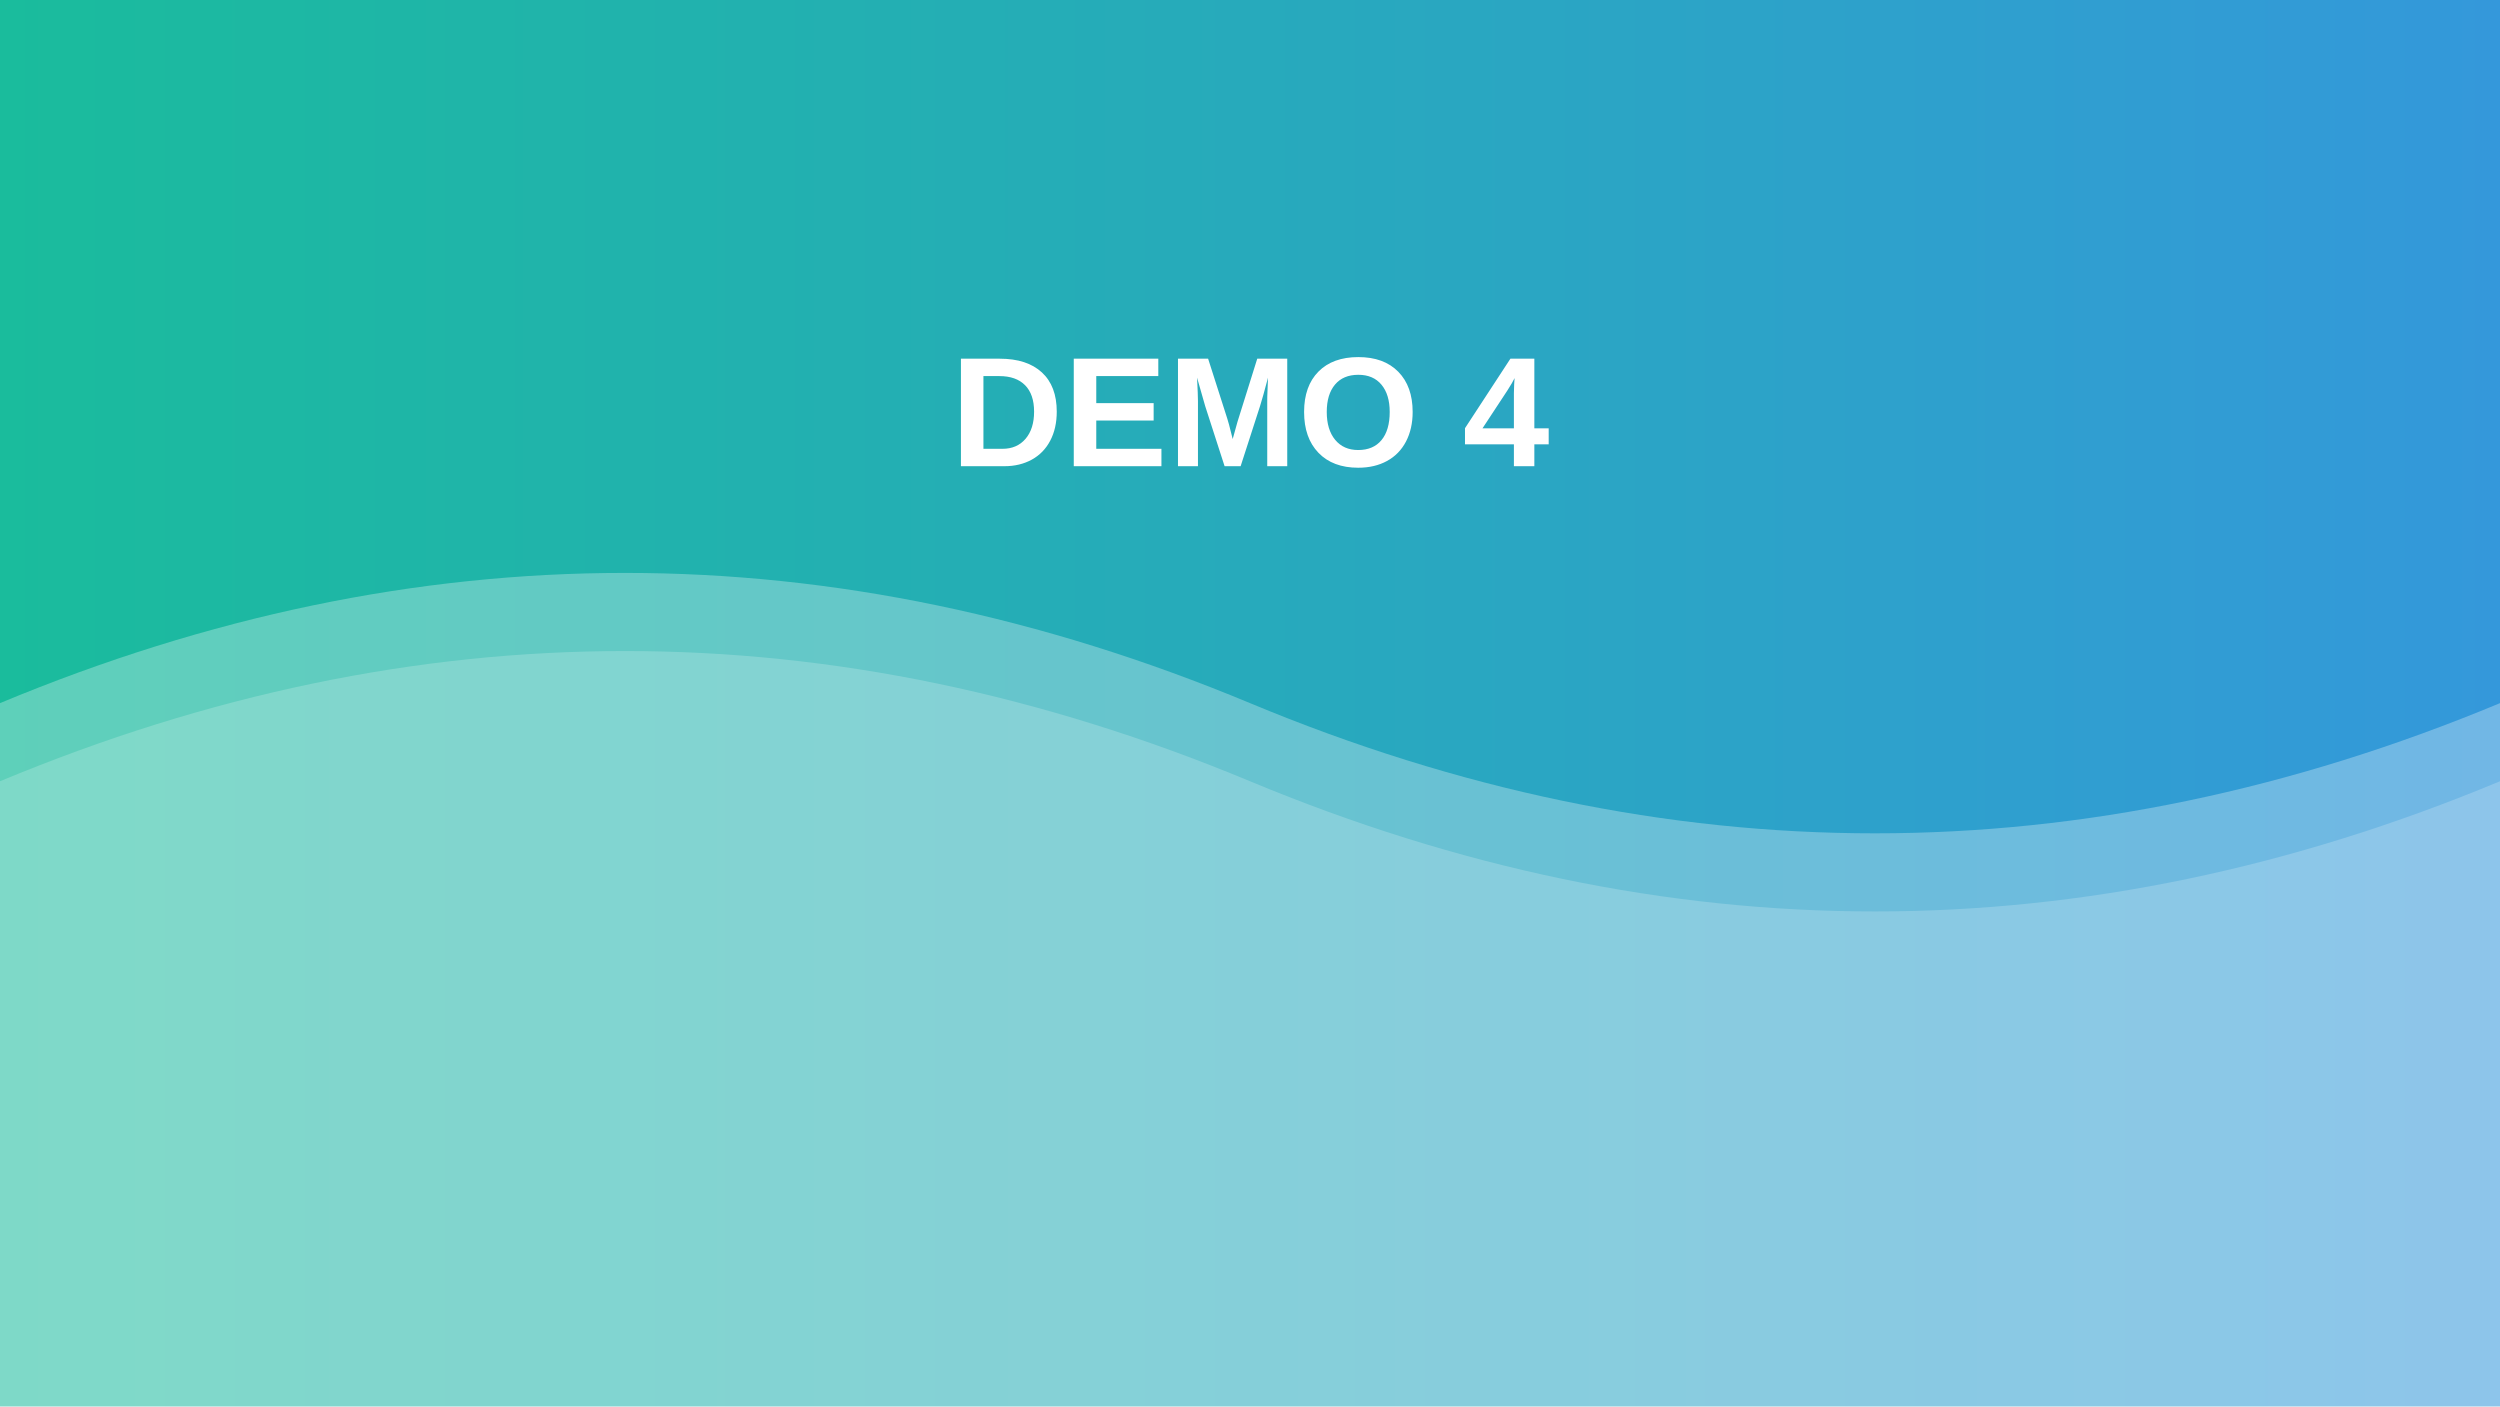
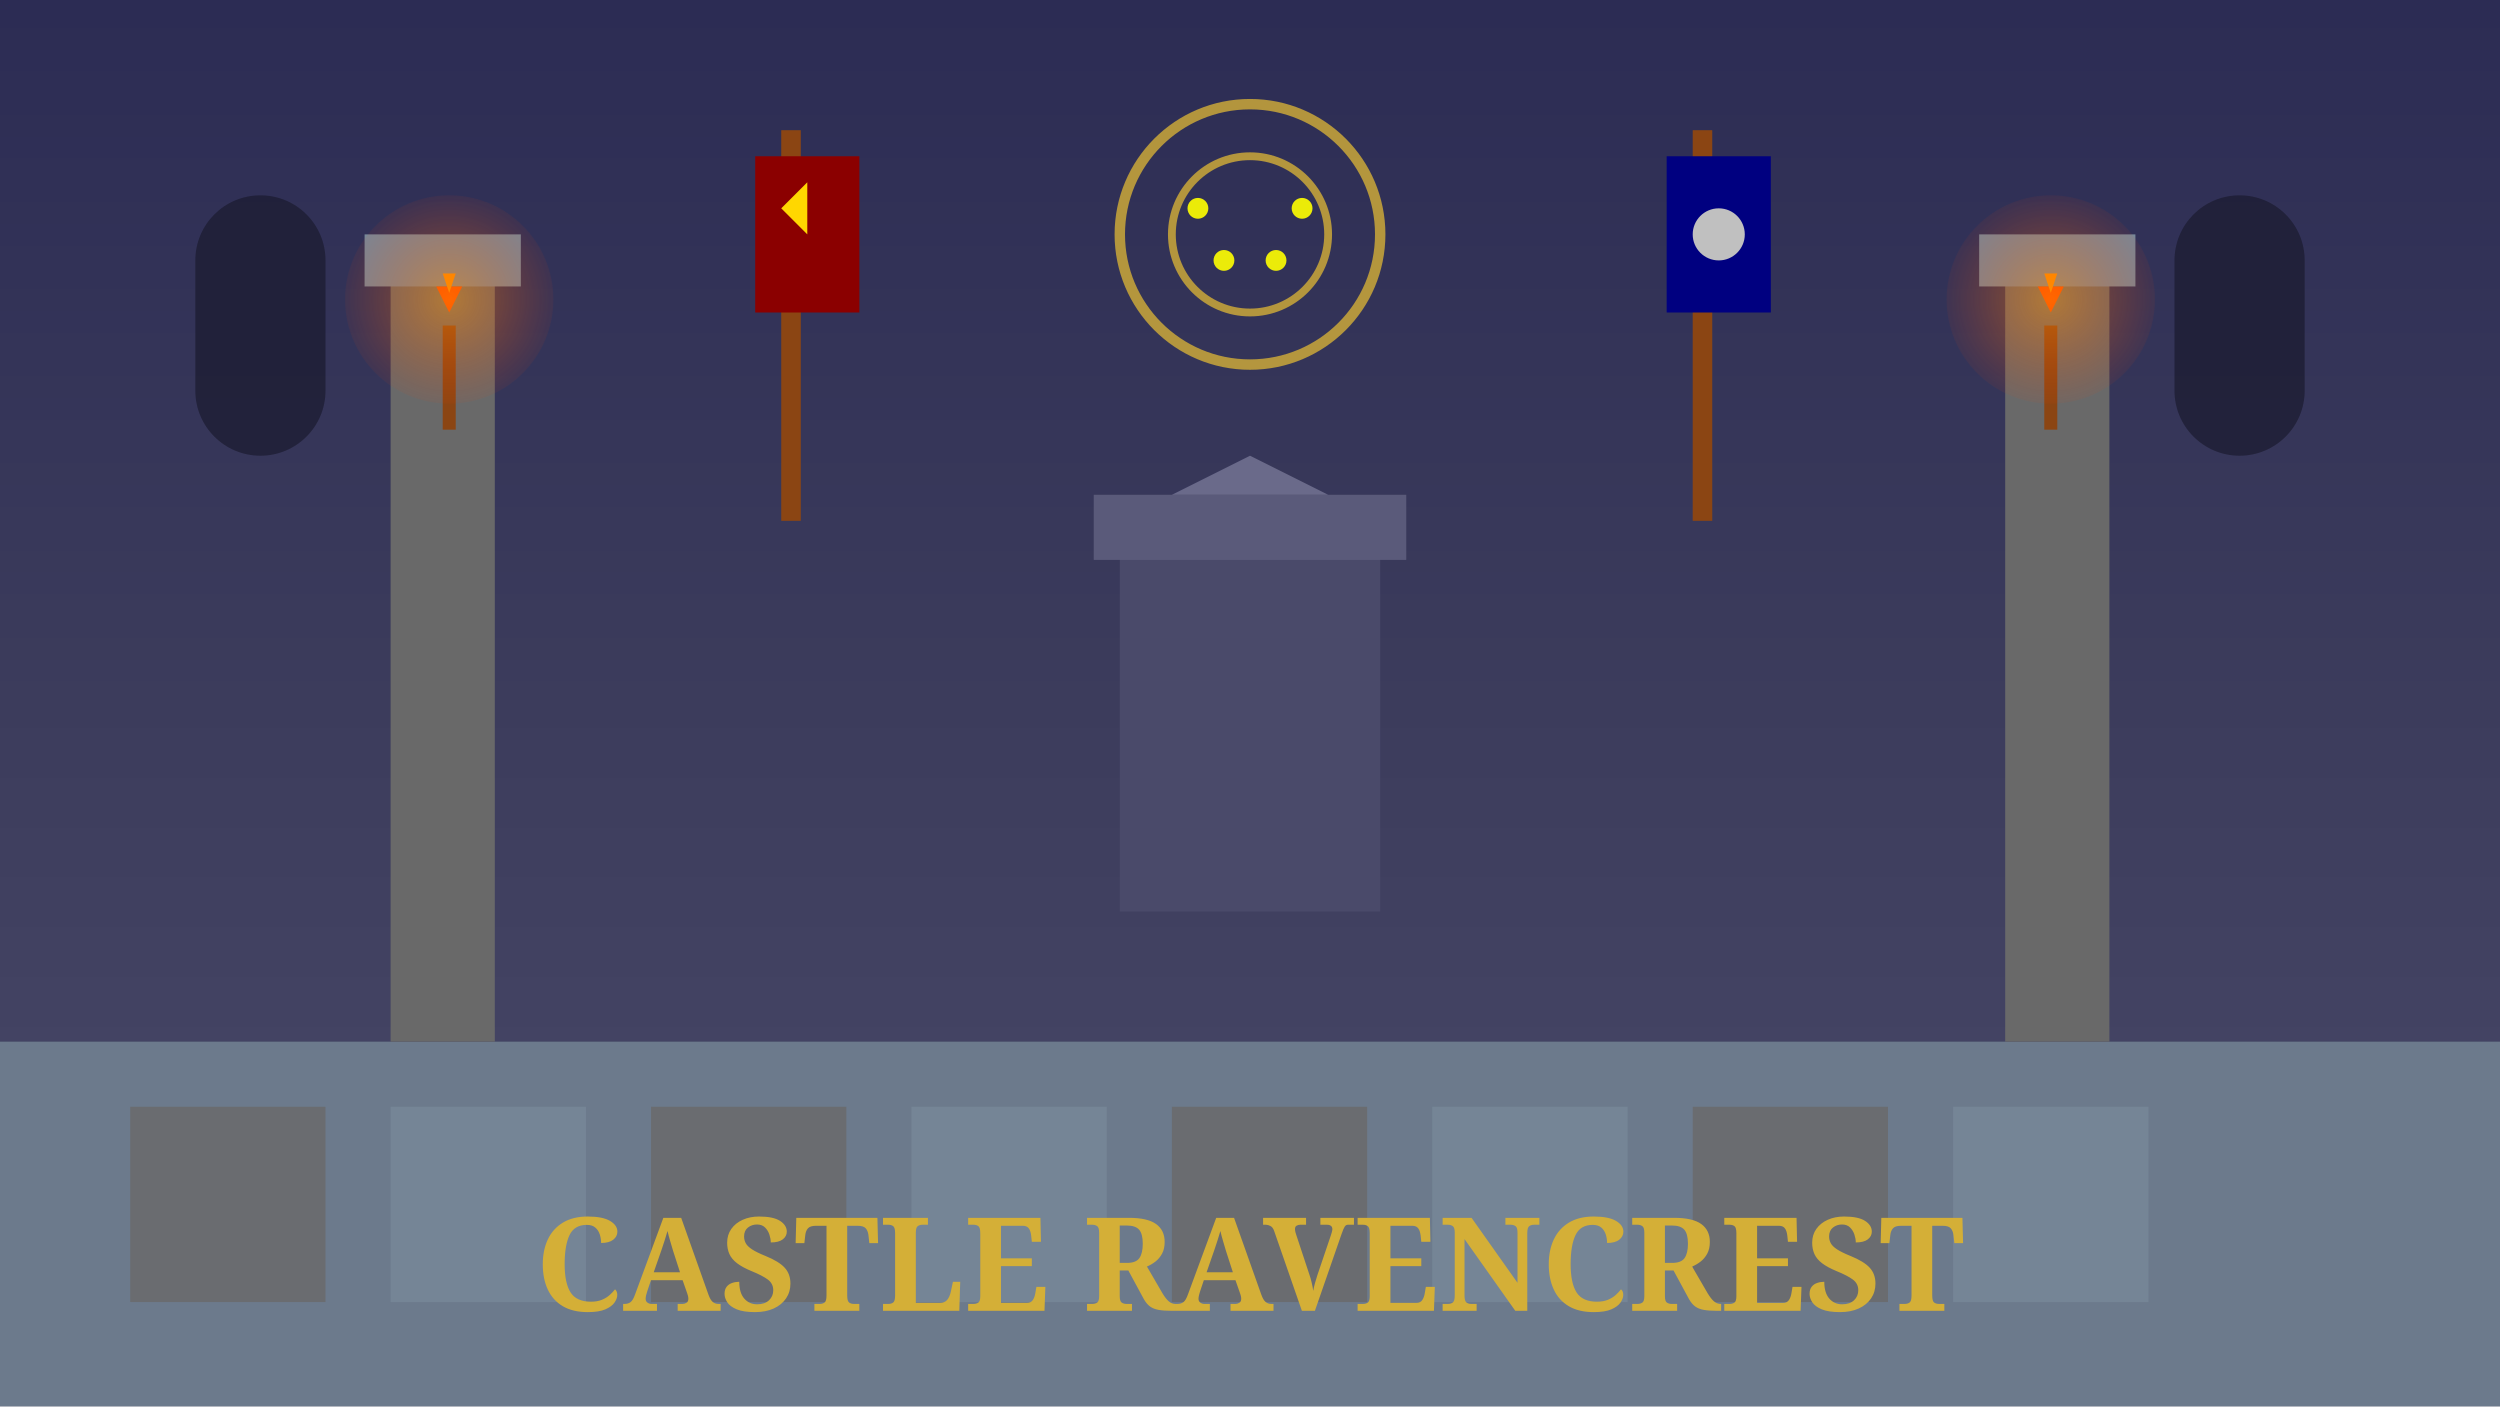
<svg xmlns="http://www.w3.org/2000/svg" width="1920" height="1080">
  <defs>
-     <linearGradient id="wave" x1="0%" y1="0%" x2="100%" y2="0%">
-       <stop offset="0%" style="stop-color:#1abc9c;stop-opacity:1" />
-       <stop offset="100%" style="stop-color:#3498db;stop-opacity:1" />
+     <linearGradient id="castle-bg" x1="0%" y1="0%" x2="0%" y2="100%">
+       <stop offset="0%" style="stop-color:#2c2c54;stop-opacity:1" />
+       <stop offset="50%" style="stop-color:#3c3c5c;stop-opacity:1" />
+       <stop offset="100%" style="stop-color:#4a4a6a;stop-opacity:1" />
    </linearGradient>
+     <radialGradient id="torch-light" cx="50%" cy="50%" r="50%">
+       <stop offset="0%" style="stop-color:#ff8c00;stop-opacity:0.8" />
+       <stop offset="100%" style="stop-color:#ff4500;stop-opacity:0.1" />
+     </radialGradient>
  </defs>
-   <rect width="100%" height="100%" fill="url(#wave)" />
-   <path d="M0,540 Q480,340 960,540 T1920,540 L1920,1080 L0,1080 Z" fill="rgba(255,255,255,0.3)" />
-   <path d="M0,600 Q480,400 960,600 T1920,600 L1920,1080 L0,1080 Z" fill="rgba(255,255,255,0.2)" />
-   <text x="50%" y="30%" text-anchor="middle" dominant-baseline="middle" font-family="Arial" font-size="120" fill="white" font-weight="bold">
-     DEMO 4
+   <rect width="100%" height="100%" fill="url(#castle-bg)" />
+   <rect x="0" y="800" width="1920" height="280" fill="#708090" opacity="0.9" />
+   <rect x="100" y="850" width="150" height="150" fill="#696969" opacity="0.8" />
+   <rect x="300" y="850" width="150" height="150" fill="#778899" opacity="0.8" />
+   <rect x="500" y="850" width="150" height="150" fill="#696969" opacity="0.8" />
+   <rect x="700" y="850" width="150" height="150" fill="#778899" opacity="0.8" />
+   <rect x="900" y="850" width="150" height="150" fill="#696969" opacity="0.8" />
+   <rect x="1100" y="850" width="150" height="150" fill="#778899" opacity="0.8" />
+   <rect x="1300" y="850" width="150" height="150" fill="#696969" opacity="0.8" />
+   <rect x="1500" y="850" width="150" height="150" fill="#778899" opacity="0.8" />
+   <rect x="300" y="200" width="80" height="600" fill="#696969" />
+   <rect x="1540" y="200" width="80" height="600" fill="#696969" />
+   <rect x="280" y="180" width="120" height="40" fill="#778899" />
+   <rect x="1520" y="180" width="120" height="40" fill="#778899" />
+   <rect x="150" y="150" width="100" height="200" rx="50" fill="#1a1a2e" opacity="0.7" />
+   <rect x="1670" y="150" width="100" height="200" rx="50" fill="#1a1a2e" opacity="0.7" />
+   <rect x="340" y="250" width="10" height="80" fill="#8b4513" />
+   <rect x="1570" y="250" width="10" height="80" fill="#8b4513" />
+   <polygon points="345,240 335,220 355,220" fill="#ff4500" />
+   <polygon points="345,225 340,210 350,210" fill="#ff8c00" />
+   <polygon points="1575,240 1565,220 1585,220" fill="#ff4500" />
+   <polygon points="1575,225 1570,210 1580,210" fill="#ff8c00" />
+   <circle cx="345" cy="230" r="80" fill="url(#torch-light)" opacity="0.6" />
+   <circle cx="1575" cy="230" r="80" fill="url(#torch-light)" opacity="0.6" />
+   <rect x="860" y="400" width="200" height="300" fill="#4a4a6a" />
+   <rect x="840" y="380" width="240" height="50" fill="#5a5a7a" />
+   <polygon points="960,350 900,380 1020,380" fill="#6a6a8a" />
+   <rect x="600" y="100" width="15" height="300" fill="#8b4513" />
+   <rect x="580" y="120" width="80" height="120" fill="#8b0000" />
+   <polygon points="620,140 600,160 620,180" fill="#ffd700" />
+   <rect x="1300" y="100" width="15" height="300" fill="#8b4513" />
+   <rect x="1280" y="120" width="80" height="120" fill="#000080" />
+   <circle cx="1320" cy="180" r="20" fill="#c0c0c0" />
+   <circle cx="960" cy="180" r="100" fill="none" stroke="#d4af37" stroke-width="8" opacity="0.8" />
+   <circle cx="960" cy="180" r="60" fill="none" stroke="#d4af37" stroke-width="6" opacity="0.8" />
+   <circle cx="920" cy="160" r="8" fill="#ffff00" opacity="0.9" />
+   <circle cx="1000" cy="160" r="8" fill="#ffff00" opacity="0.9" />
+   <circle cx="940" cy="200" r="8" fill="#ffff00" opacity="0.9" />
+   <circle cx="980" cy="200" r="8" fill="#ffff00" opacity="0.9" />
+   <text x="50%" y="90%" text-anchor="middle" dominant-baseline="middle" font-family="serif" font-size="100" fill="#d4af37" font-weight="bold">
+     CASTLE RAVENCREST
  </text>
</svg>
